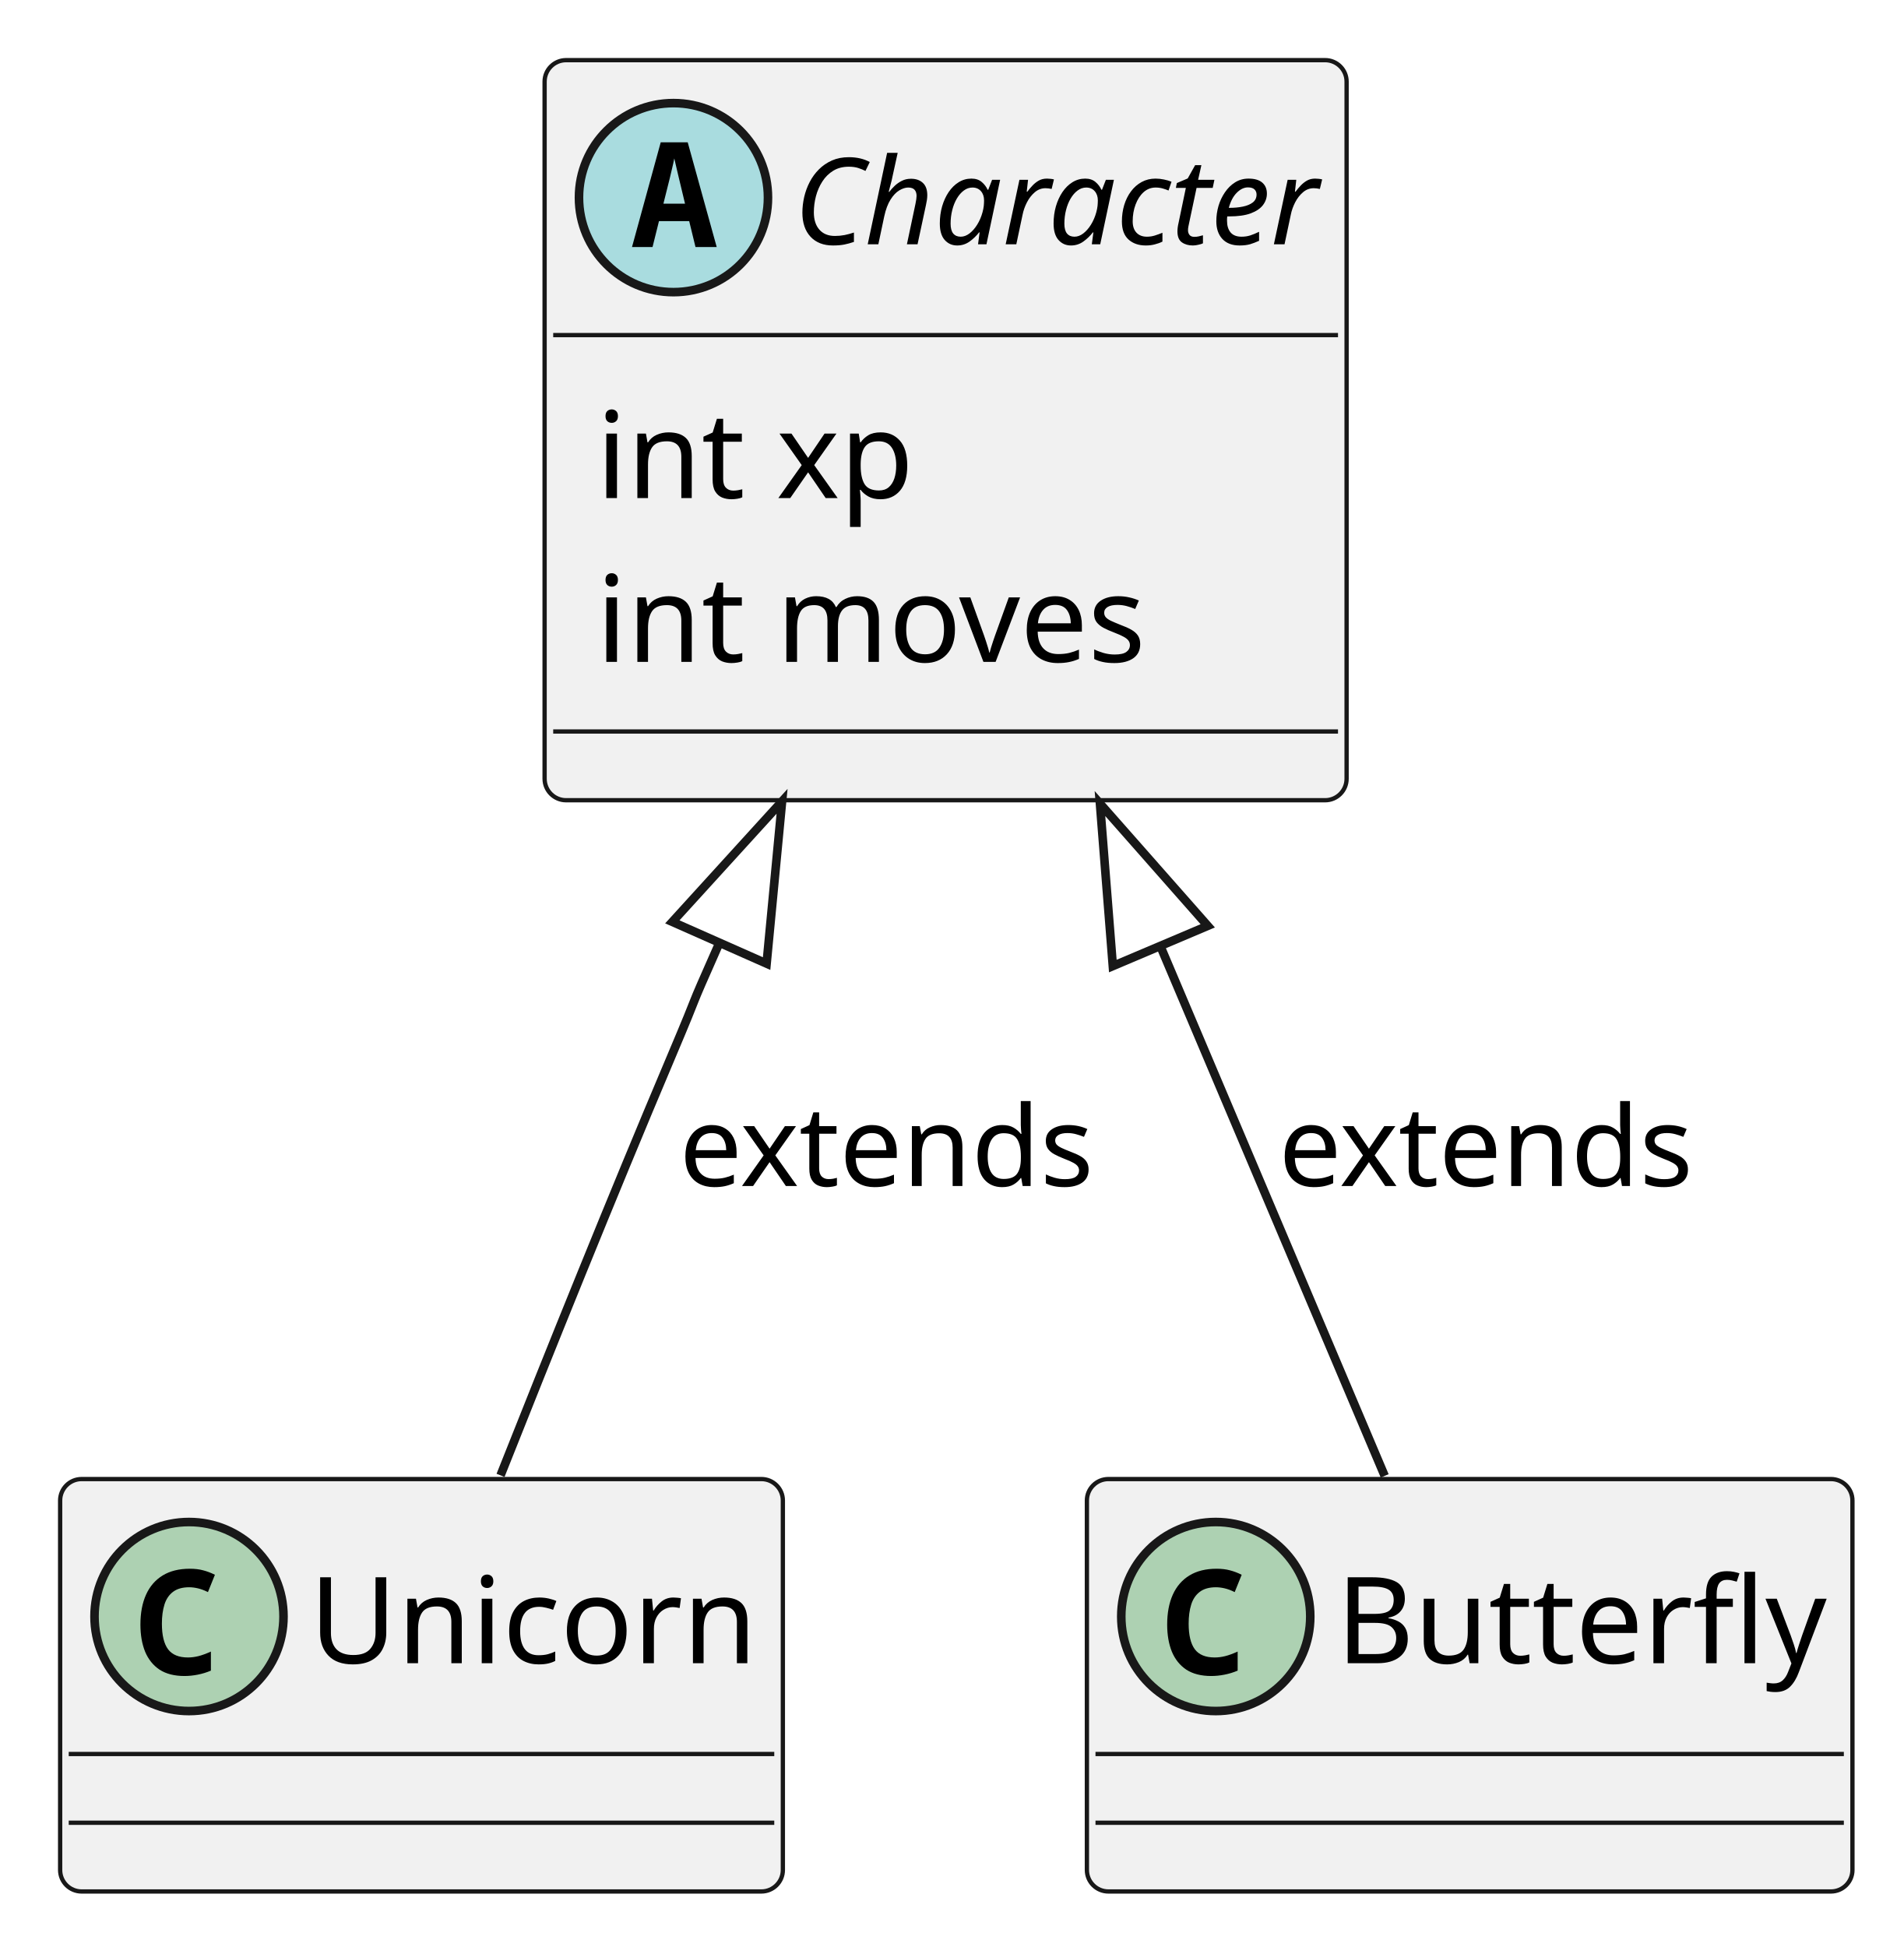
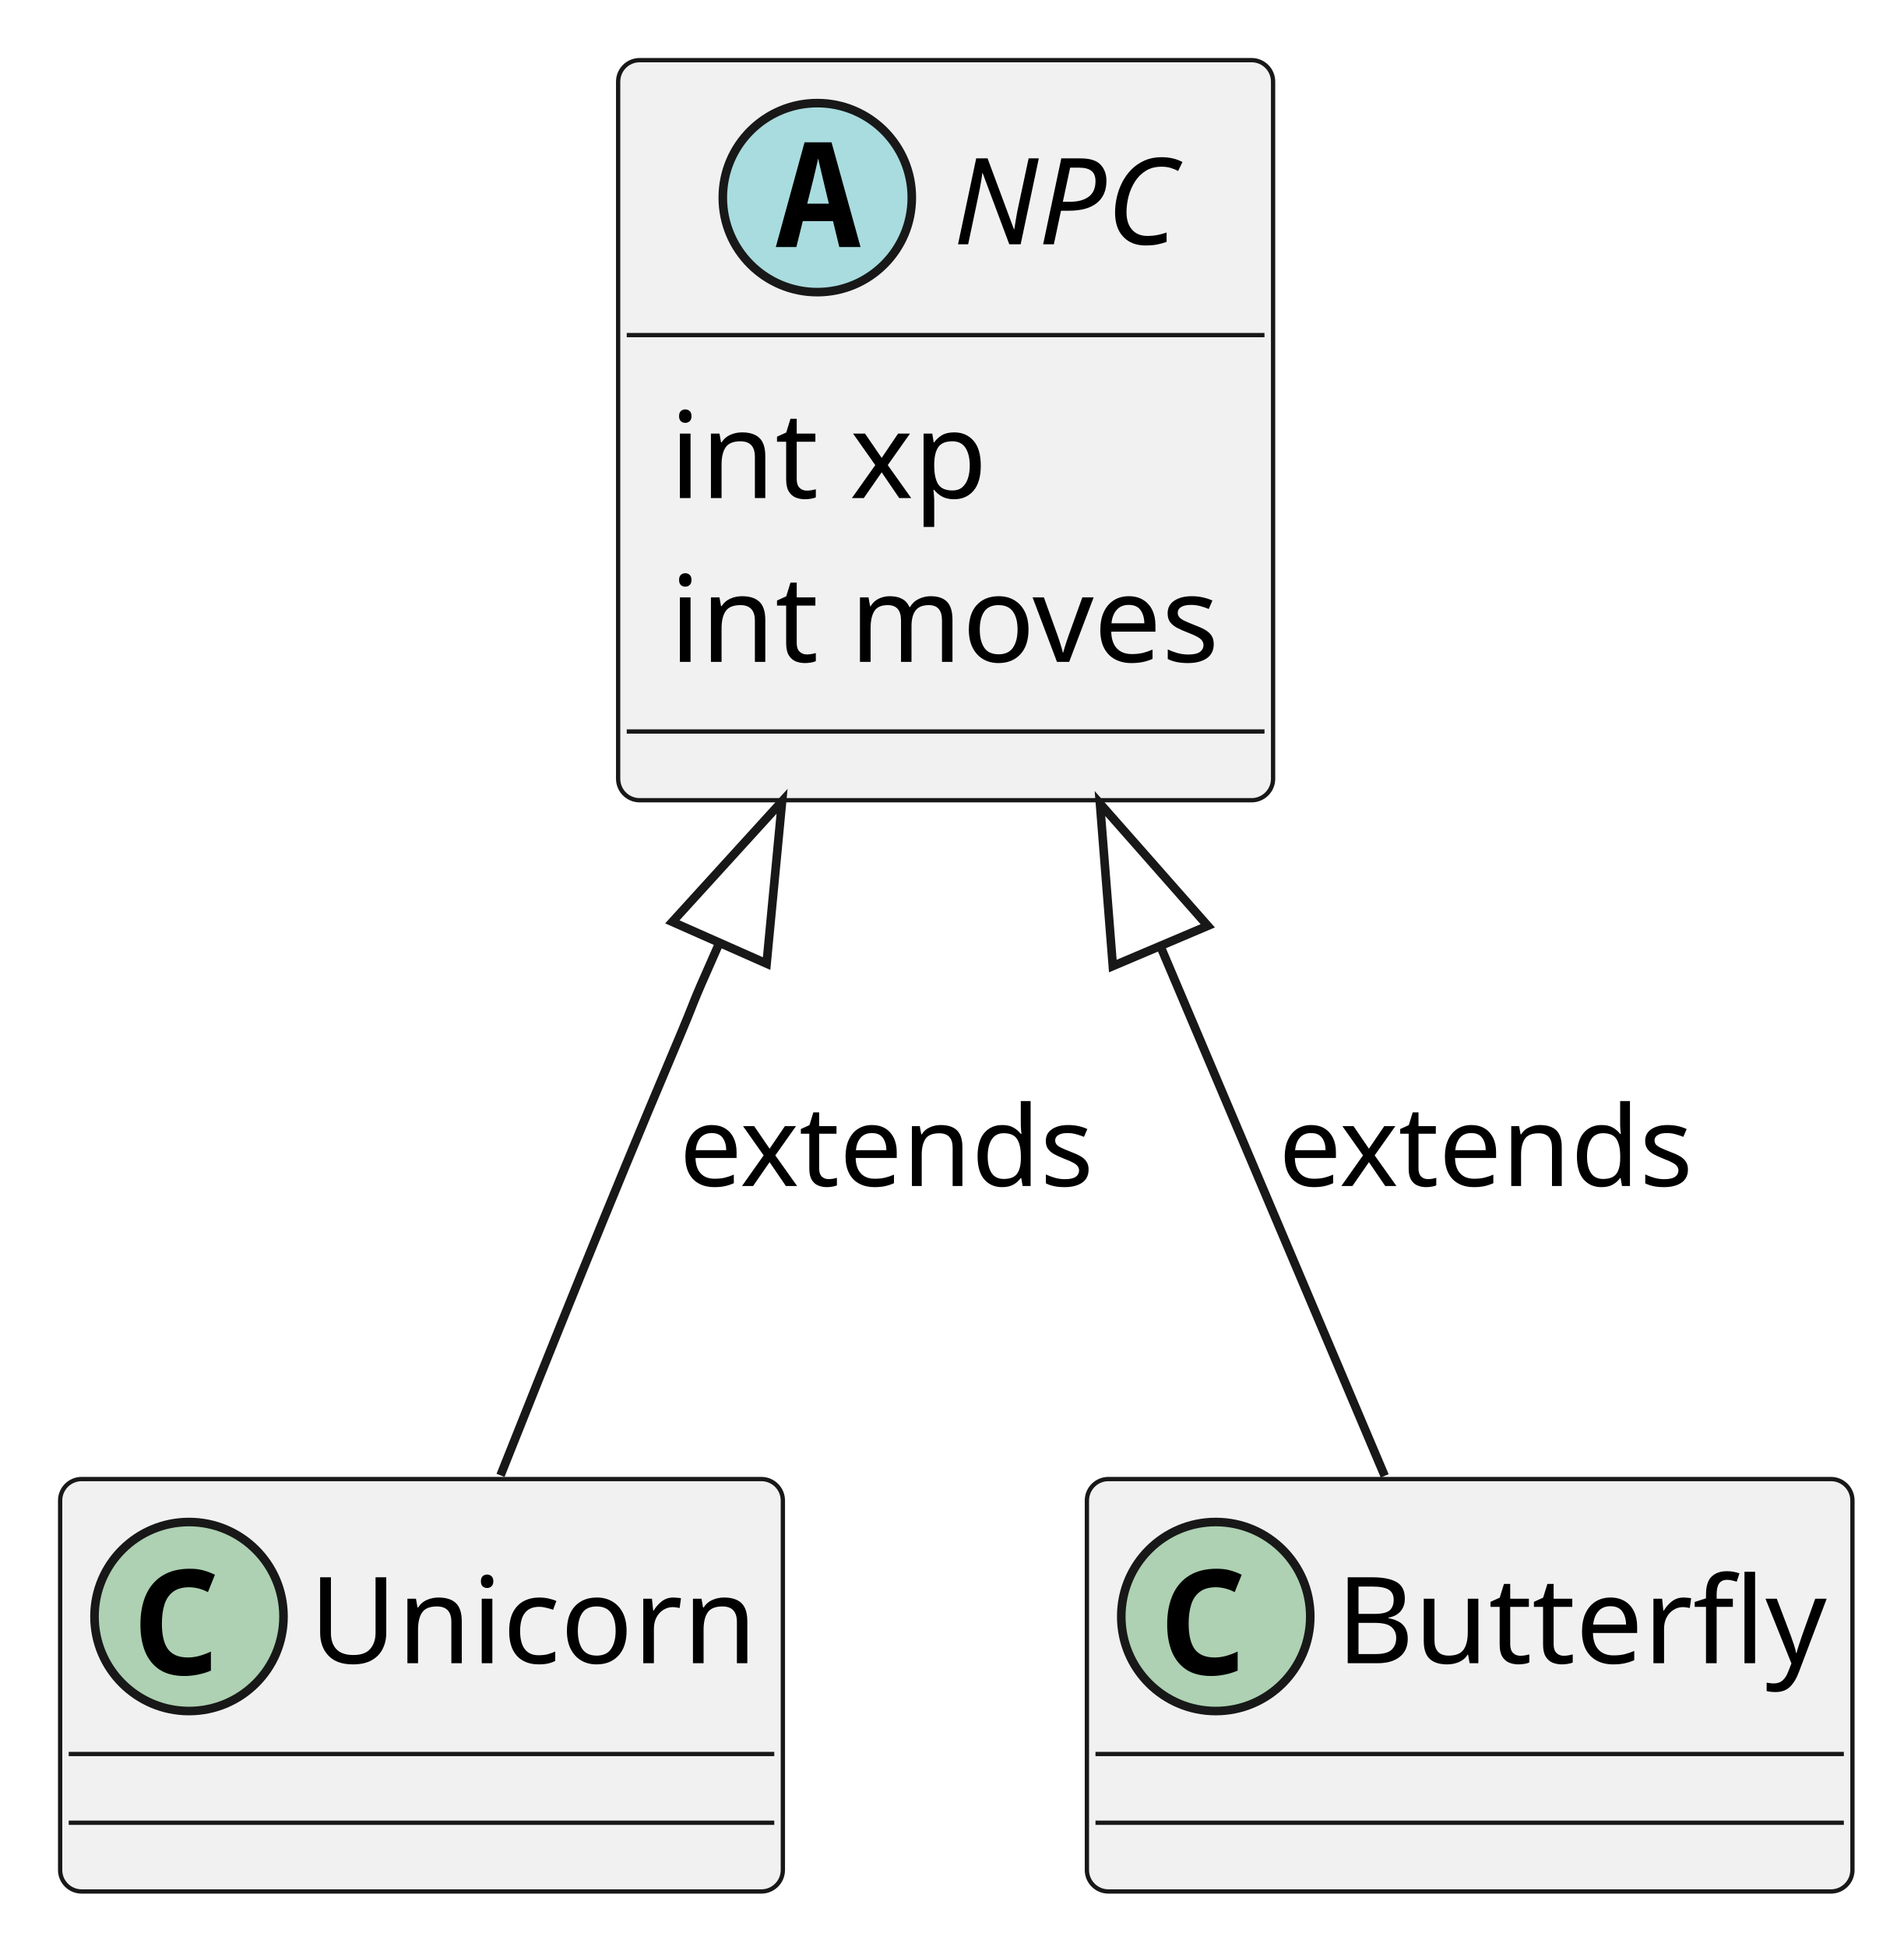
<svg xmlns="http://www.w3.org/2000/svg" contentStyleType="text/css" data-diagram-type="CLASS" height="409.718px" preserveAspectRatio="none" style="width:400px;height:409px;background:#FFFFFF;" version="1.1" viewBox="0 0 400 409" width="400.693px" zoomAndPan="magnify">
  <defs />
  <g>
-     <g class="entity" data-qualified-name="Character" data-source-line="3" id="ent0002">
-       <rect fill="#F1F1F1" height="155.469" rx="4.512" ry="4.512" style="stroke:#181818;stroke-width:0.902;" width="168.486" x="114.414" y="12.634" />
-       <ellipse cx="141.488" cy="41.513" fill="#A9DCDF" rx="19.854" ry="19.854" style="stroke:#181818;stroke-width:1.805;" />
-       <path d="M132.774,51.892 L138.809,29.894 L144.477,29.894 L150.569,51.892 L146.113,51.892 L144.788,46.449 L138.442,46.449 L137.089,51.892 L132.774,51.892 Z M140.727,37.368 L139.373,42.782 L143.913,42.782 L142.616,37.368 Q142.362,36.324 142.137,35.337 Q141.911,34.322 141.657,33.278 Q141.46,34.322 141.206,35.337 Q140.952,36.324 140.727,37.368 Z " fill="#000000" />
-       <text fill="#000000" font-family="sans-serif" font-size="25.269" font-style="italic" lengthAdjust="spacing" textLength="110.728" x="166.757" y="51.318">Character</text>
-       <line style="stroke:#181818;stroke-width:0.902;" x1="116.219" x2="281.095" y1="70.392" y2="70.392" />
-       <text fill="#000000" font-family="sans-serif" font-size="25.269" lengthAdjust="spacing" textLength="66.735" x="125.244" y="104.624">int xp</text>
-       <text fill="#000000" font-family="sans-serif" font-size="25.269" lengthAdjust="spacing" textLength="115.933" x="125.244" y="139.04">int moves</text>
-       <line style="stroke:#181818;stroke-width:0.902;" x1="116.219" x2="281.095" y1="153.664" y2="153.664" />
+     <g class="entity" data-qualified-name="NPC" data-source-line="3" id="ent0002">
+       <rect fill="#F1F1F1" height="155.469" rx="4.512" ry="4.512" style="stroke:#181818;stroke-width:0.902;" width="137.593" x="129.864" y="12.634" />
+       <ellipse cx="171.703" cy="41.513" fill="#A9DCDF" rx="19.854" ry="19.854" style="stroke:#181818;stroke-width:1.805;" />
+       <path d="M162.988,51.892 L169.023,29.894 L174.692,29.894 L180.784,51.892 L176.328,51.892 L175.002,46.449 L168.657,46.449 L167.303,51.892 L162.988,51.892 Z M170.941,37.368 L169.588,42.782 L174.128,42.782 L172.831,37.368 Q172.577,36.324 172.351,35.337 Q172.126,34.322 171.872,33.278 Q171.674,34.322 171.421,35.337 Q171.167,36.324 170.941,37.368 Z " fill="#000000" />
+       <text fill="#000000" font-family="sans-serif" font-size="25.269" font-style="italic" lengthAdjust="spacing" textLength="47.025" x="200.253" y="51.318">NPC</text>
+       <line style="stroke:#181818;stroke-width:0.902;" x1="131.669" x2="265.652" y1="70.392" y2="70.392" />
+       <text fill="#000000" font-family="sans-serif" font-size="25.269" lengthAdjust="spacing" textLength="66.735" x="140.694" y="104.624">int xp</text>
+       <text fill="#000000" font-family="sans-serif" font-size="25.269" lengthAdjust="spacing" textLength="115.933" x="140.694" y="139.04">int moves</text>
+       <line style="stroke:#181818;stroke-width:0.902;" x1="131.669" x2="265.652" y1="153.664" y2="153.664" />
    </g>
    <g class="entity" data-qualified-name="Unicorn" data-source-line="8" id="ent0003">
      <rect fill="#F1F1F1" height="86.636" rx="4.512" ry="4.512" style="stroke:#181818;stroke-width:0.902;" width="151.834" x="12.634" y="310.7" />
      <ellipse cx="39.708" cy="339.579" fill="#ADD1B2" rx="19.854" ry="19.854" style="stroke:#181818;stroke-width:1.805;" />
      <path d="M38.749,352.072 Q35.591,352.072 33.532,350.747 Q31.502,349.393 30.486,346.968 Q29.499,344.514 29.499,341.271 Q29.499,337.605 30.684,334.982 Q31.868,332.359 34.181,330.949 Q36.493,329.539 39.878,329.539 Q41.485,329.539 42.698,329.877 Q43.91,330.188 45.151,330.808 L43.685,334.446 Q42.557,333.882 41.57,333.656 Q40.611,333.431 39.737,333.431 Q37.621,333.431 36.352,334.39 Q35.083,335.348 34.547,337.069 Q34.012,338.789 34.012,341.073 Q34.012,344.712 35.309,346.46 Q36.606,348.18 39.483,348.18 Q40.554,348.18 41.682,347.898 Q42.811,347.616 44.305,346.939 L44.305,350.944 Q42.98,351.508 41.541,351.79 Q40.131,352.072 38.749,352.072 Z " fill="#000000" />
      <text fill="#000000" font-family="sans-serif" font-size="25.269" lengthAdjust="spacing" textLength="94.076" x="64.977" y="349.383">Unicorn</text>
      <line style="stroke:#181818;stroke-width:0.902;" x1="14.439" x2="162.663" y1="368.457" y2="368.457" />
      <line style="stroke:#181818;stroke-width:0.902;" x1="14.439" x2="162.663" y1="382.897" y2="382.897" />
    </g>
    <g class="entity" data-qualified-name="Butterfly" data-source-line="11" id="ent0004">
      <rect fill="#F1F1F1" height="86.636" rx="4.512" ry="4.512" style="stroke:#181818;stroke-width:0.902;" width="160.829" x="228.341" y="310.7" />
      <ellipse cx="255.415" cy="339.579" fill="#ADD1B2" rx="19.854" ry="19.854" style="stroke:#181818;stroke-width:1.805;" />
      <path d="M254.456,352.072 Q251.298,352.072 249.239,350.747 Q247.208,349.393 246.193,346.968 Q245.206,344.514 245.206,341.271 Q245.206,337.605 246.39,334.982 Q247.575,332.359 249.887,330.949 Q252.2,329.539 255.584,329.539 Q257.192,329.539 258.404,329.877 Q259.617,330.188 260.858,330.808 L259.392,334.446 Q258.263,333.882 257.276,333.656 Q256.317,333.431 255.443,333.431 Q253.328,333.431 252.059,334.39 Q250.79,335.348 250.254,337.069 Q249.718,338.789 249.718,341.073 Q249.718,344.712 251.016,346.46 Q252.313,348.18 255.189,348.18 Q256.261,348.18 257.389,347.898 Q258.517,347.616 260.012,346.939 L260.012,350.944 Q258.687,351.508 257.248,351.79 Q255.838,352.072 254.456,352.072 Z " fill="#000000" />
      <text fill="#000000" font-family="sans-serif" font-size="25.269" lengthAdjust="spacing" textLength="103.072" x="280.684" y="349.383">Butterfly</text>
      <line style="stroke:#181818;stroke-width:0.902;" x1="230.146" x2="387.365" y1="368.457" y2="368.457" />
      <line style="stroke:#181818;stroke-width:0.902;" x1="230.146" x2="387.365" y1="382.897" y2="382.897" />
    </g>
    <g class="link" data-entity-1="ent0002" data-entity-2="ent0003" data-link-type="extension" data-source-line="14" id="lnk5">
-       <path codeLine="14" d="M151.15,198.035 C143.334,215.687 148.311,204.733 140.893,222.258 C128.565,251.372 115.263,284.438 105.155,309.924" fill="none" id="Character-backto-Unicorn" style="stroke:#181818;stroke-width:1.805;" />
+       <path codeLine="14" d="M151.15,198.035 C143.334,215.687 148.311,204.733 140.893,222.258 C128.565,251.372 115.263,284.438 105.155,309.924" fill="none" id="NPC-backto-Unicorn" style="stroke:#181818;stroke-width:1.805;" />
      <polygon fill="none" points="164.302,168.327,141.247,193.65,161.052,202.419,164.302,168.327" style="stroke:#181818;stroke-width:1.805;" />
      <text fill="#000000" font-family="sans-serif" font-size="23.464" lengthAdjust="spacing" textLength="87.521" x="142.697" y="249.147">extends</text>
    </g>
    <g class="link" data-entity-1="ent0002" data-entity-2="ent0004" data-link-type="extension" data-source-line="15" id="lnk6">
-       <path codeLine="15" d="M243.76,198.711 C263.307,244.845 274.764,271.93 290.9,310.032" fill="none" id="Character-backto-Butterfly" style="stroke:#181818;stroke-width:1.805;" />
+       <path codeLine="15" d="M243.76,198.711 C263.307,244.845 274.764,271.93 290.9,310.032" fill="none" id="NPC-backto-Butterfly" style="stroke:#181818;stroke-width:1.805;" />
      <polygon fill="none" points="231.085,168.797,233.788,202.936,253.731,194.486,231.085,168.797" style="stroke:#181818;stroke-width:1.805;" />
      <text fill="#000000" font-family="sans-serif" font-size="23.464" lengthAdjust="spacing" textLength="87.521" x="268.609" y="249.147">extends</text>
    </g>
  </g>
</svg>
